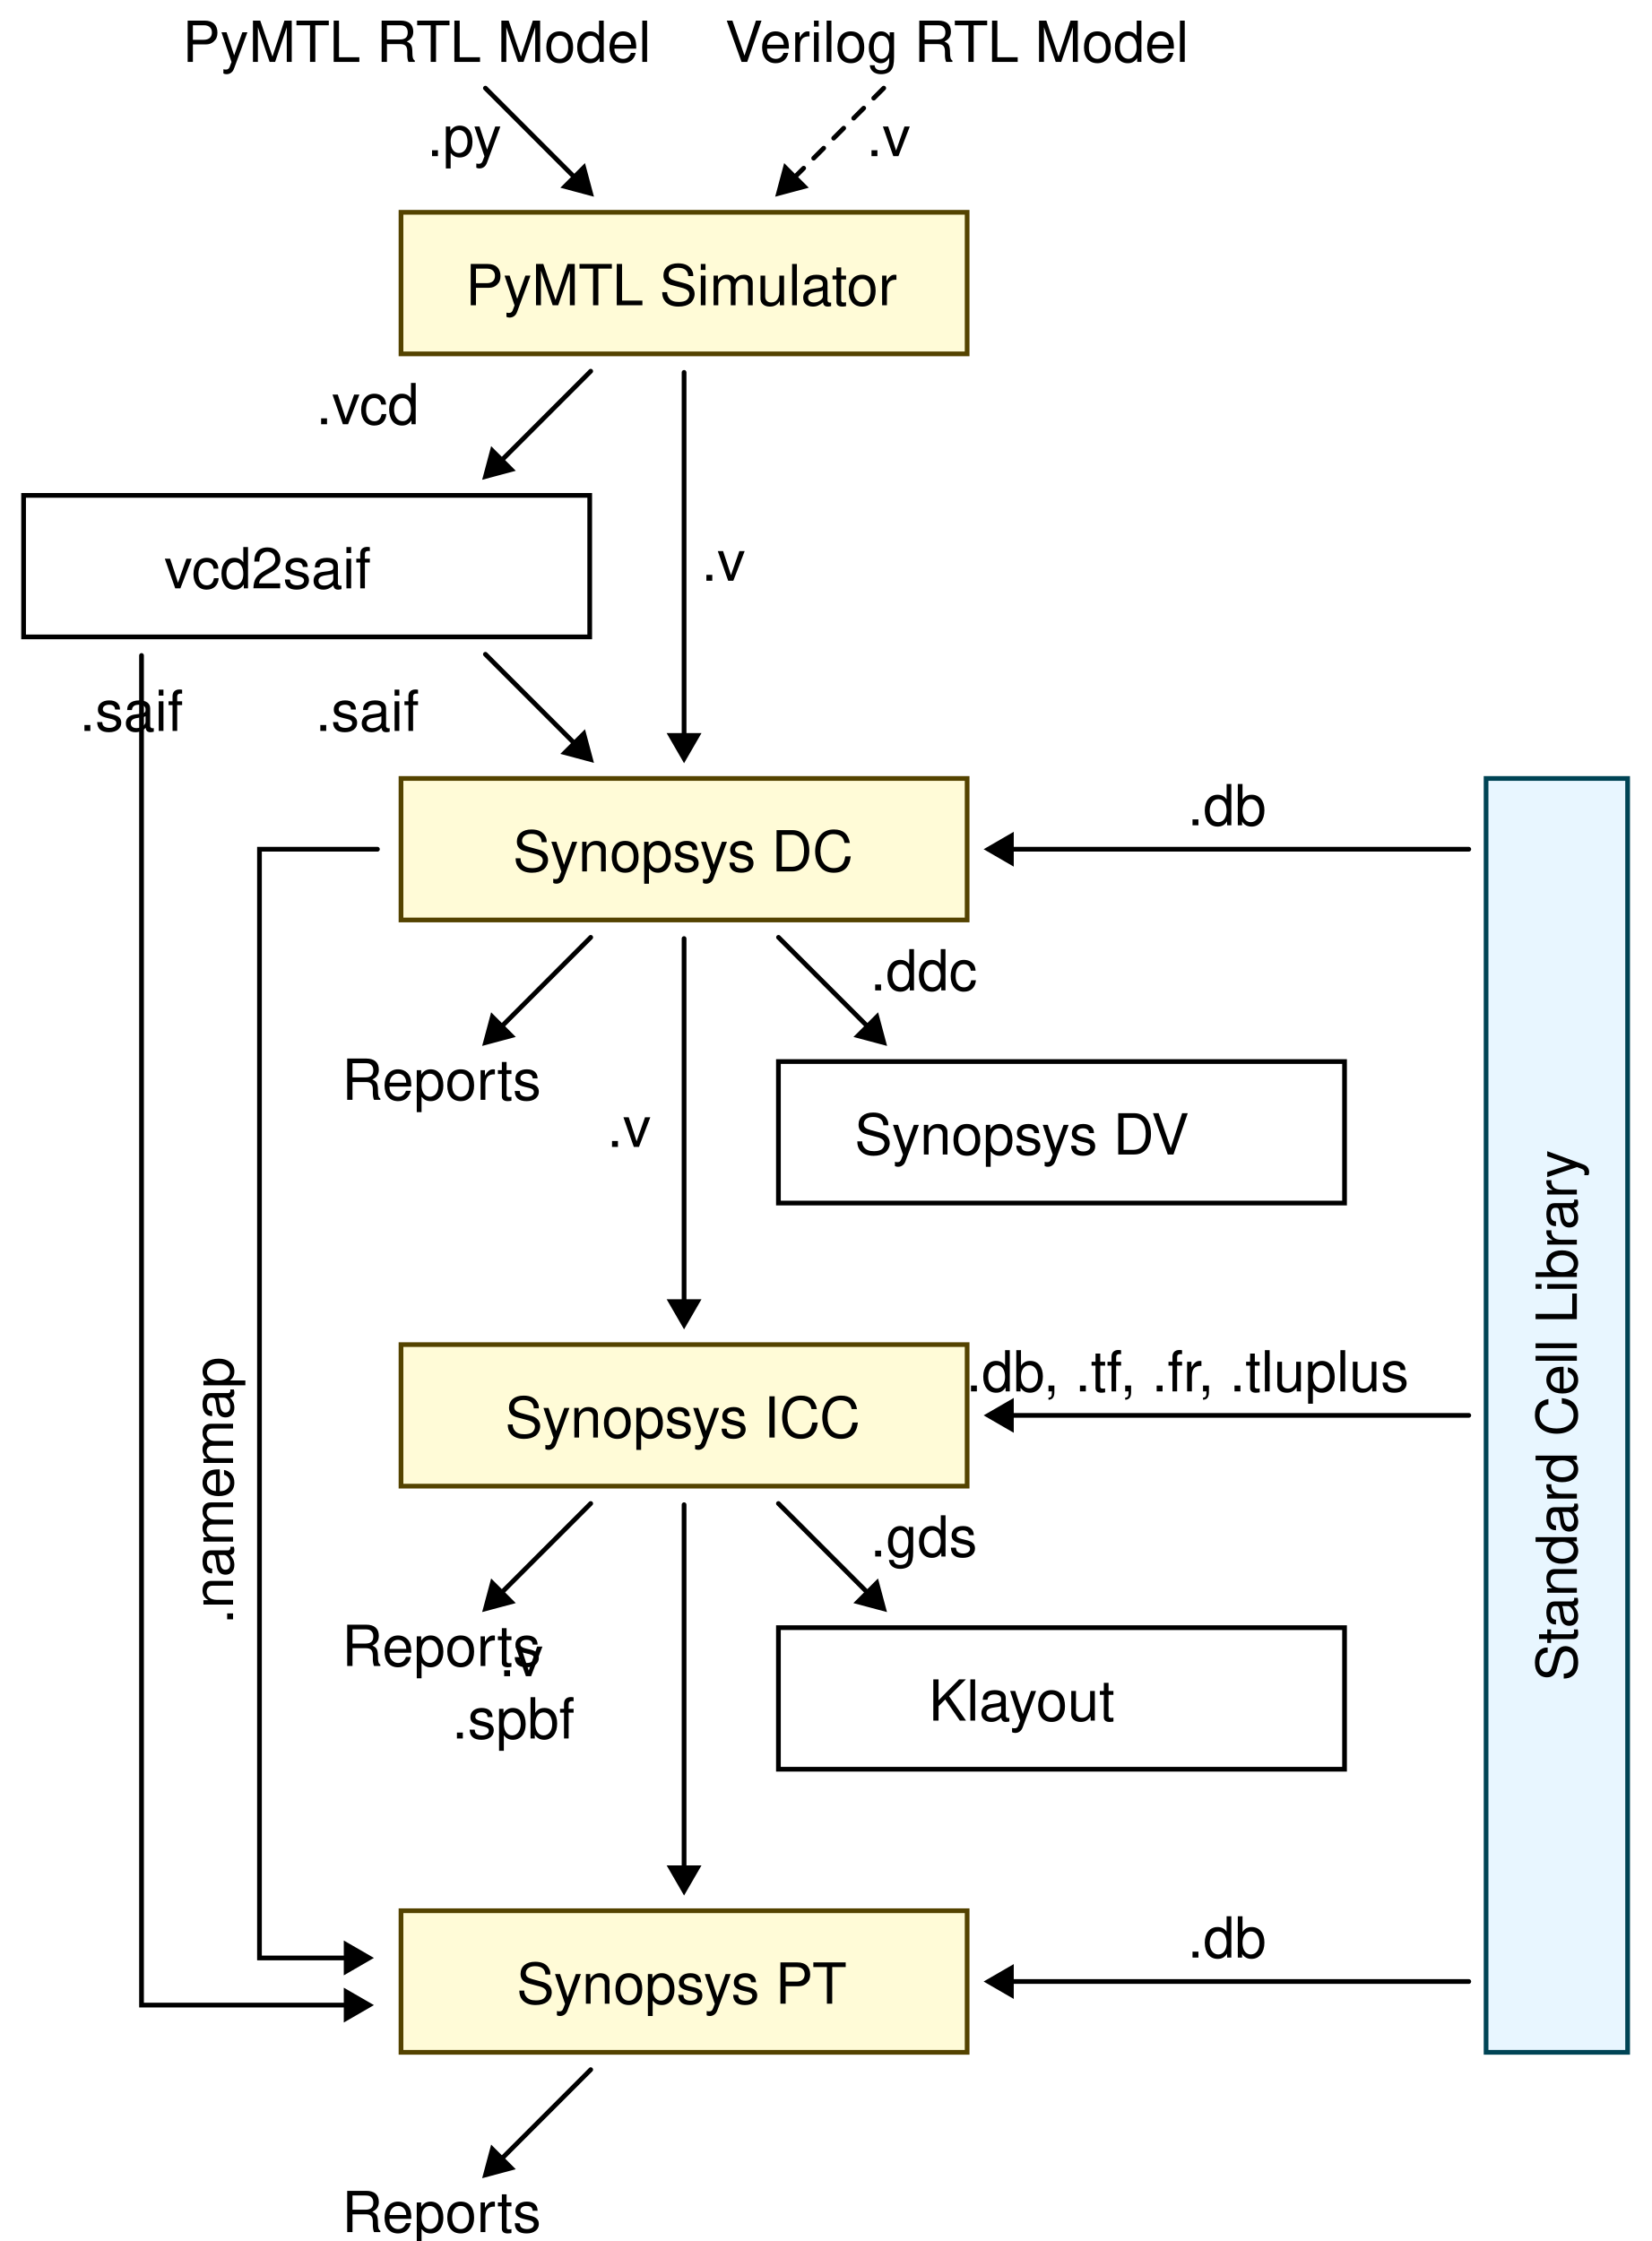
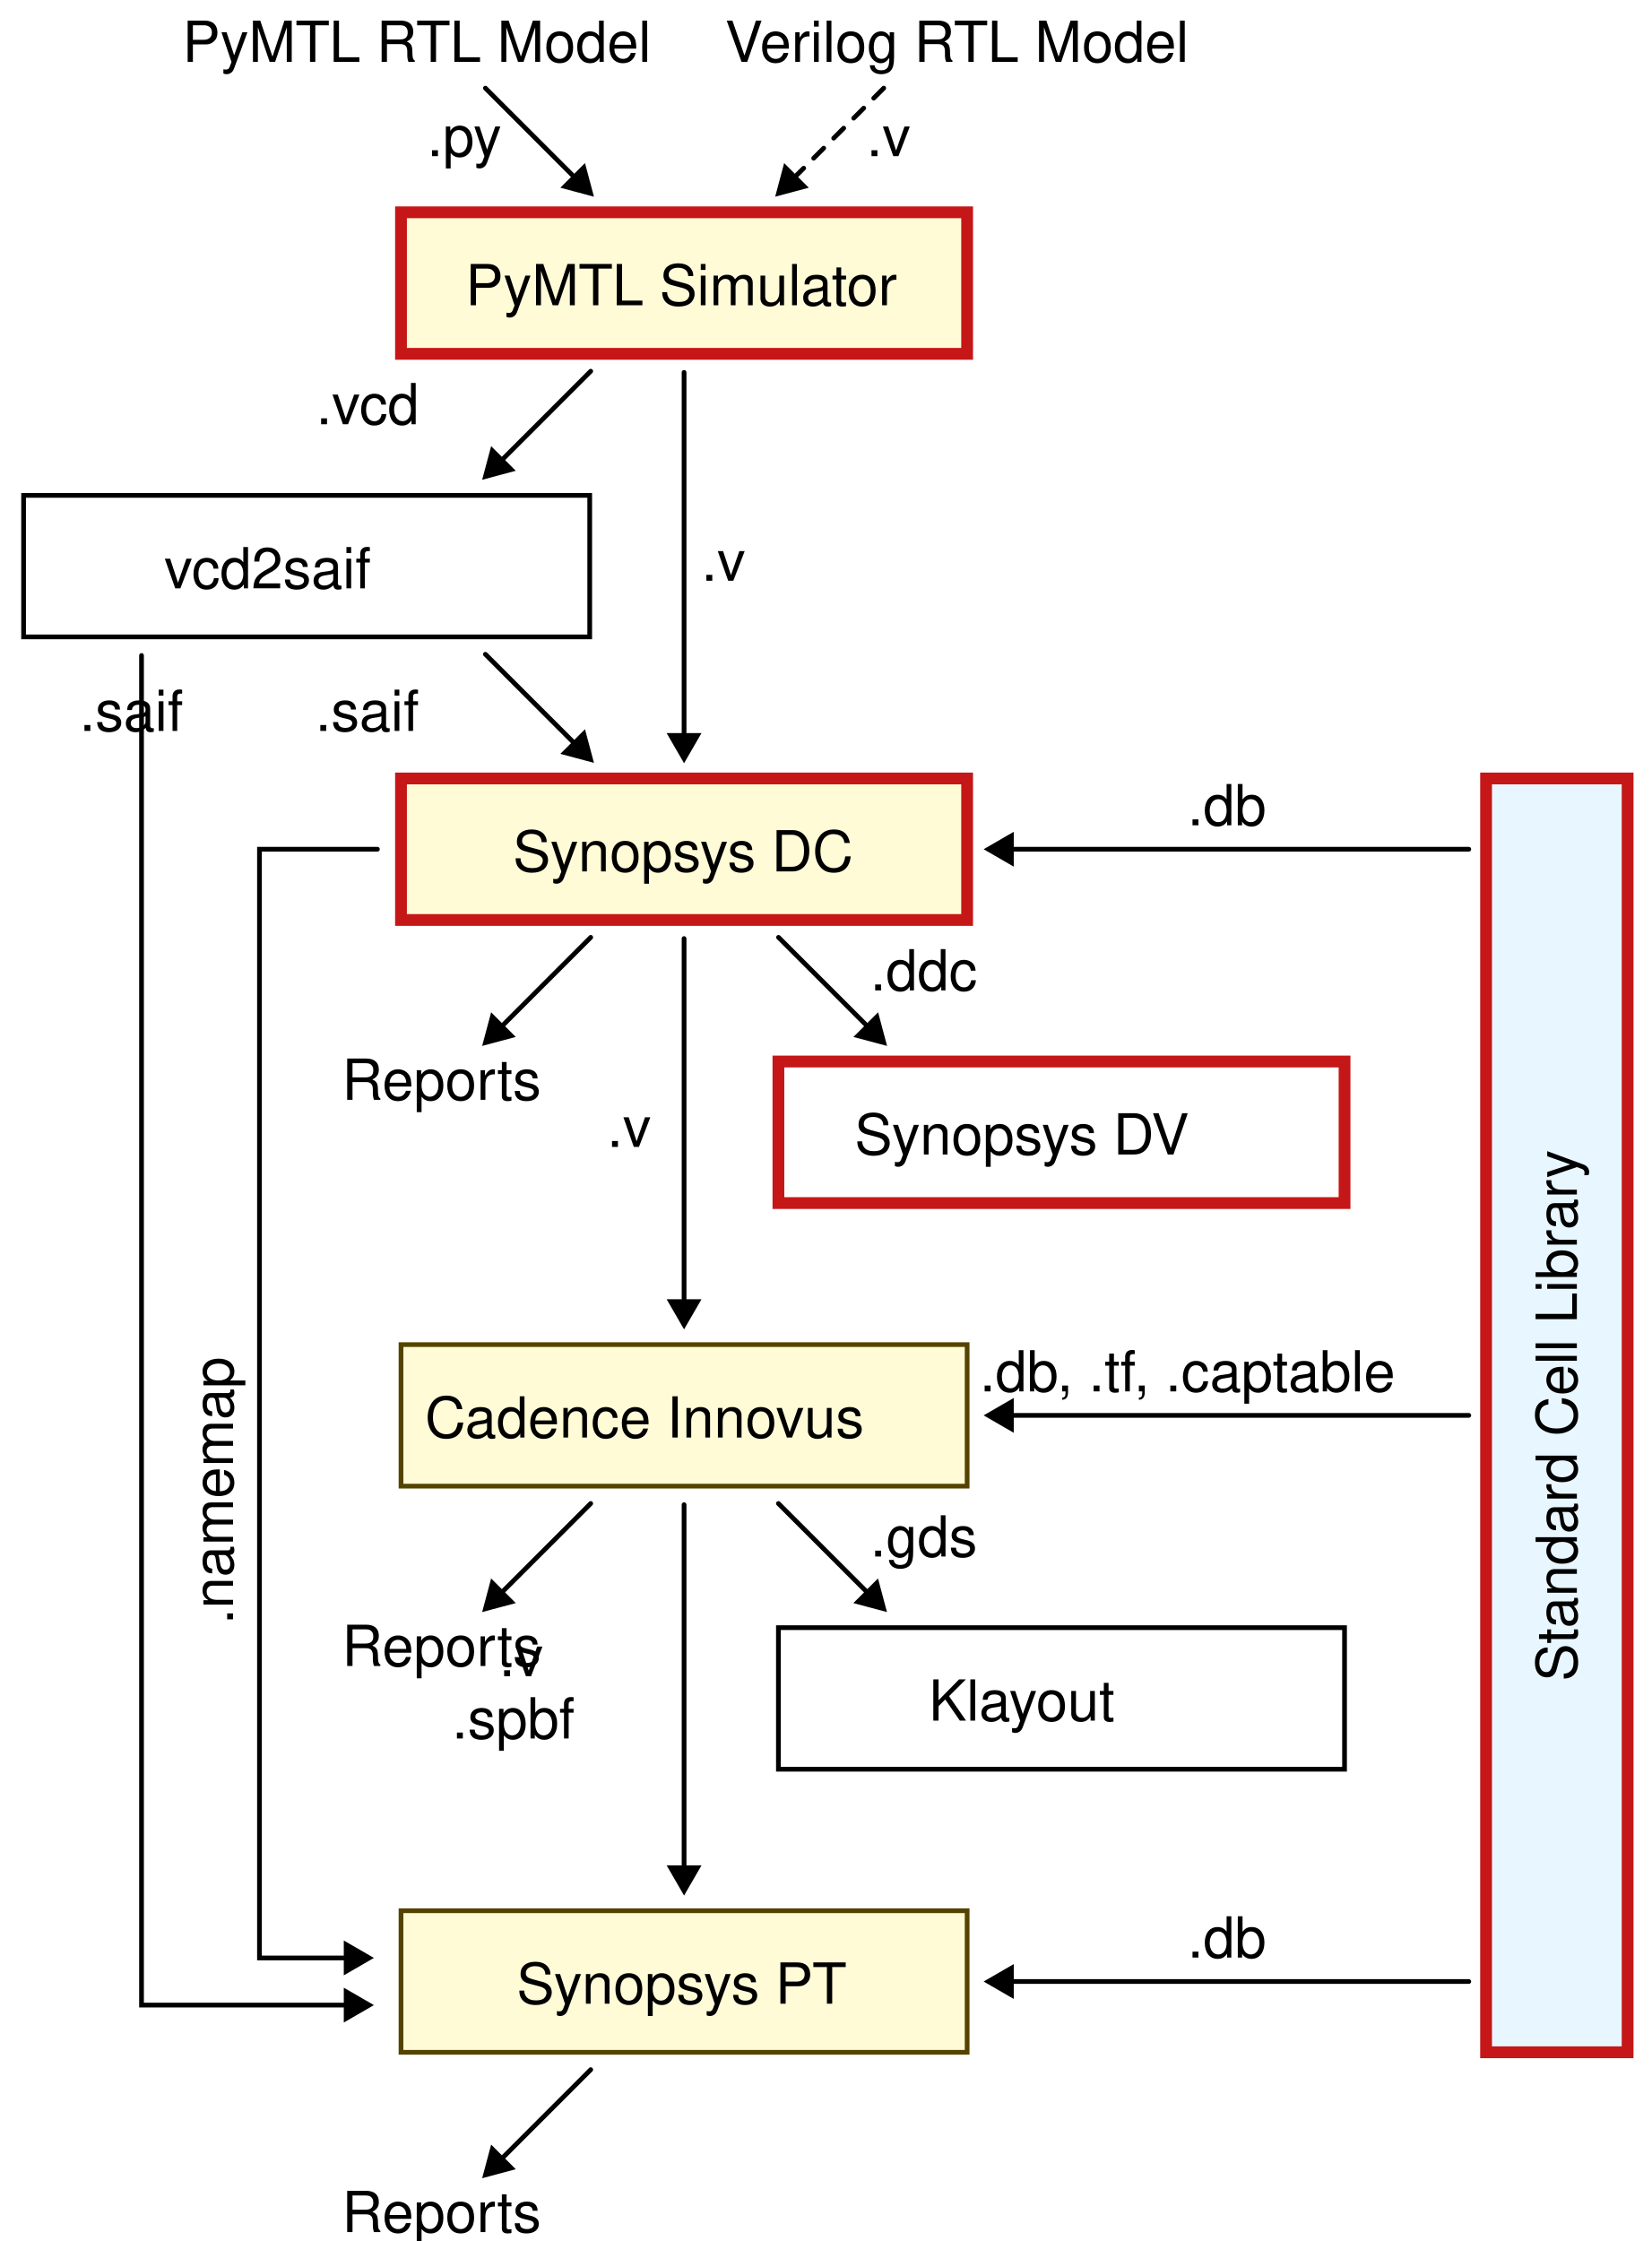
<svg xmlns="http://www.w3.org/2000/svg" width="350" height="475" id="svg2" version="1.0">
  <defs id="defs4">
    <marker orient="auto" refY="0" refX="0" id="TriangleOutM" style="overflow:visible">
      <path id="path8724" d="m 5.77,0 -8.65,5 0,-10 8.65,5 z" style="fill-rule:evenodd;stroke:#000000;stroke-width:1pt;marker-start:none" transform="scale(0.4,0.4)" />
    </marker>
    <marker style="overflow:visible" id="TriangleOutL" refX="0" refY="0" orient="auto">
      <path transform="scale(0.8,0.8)" style="fill-rule:evenodd;stroke:#000000;stroke-width:1pt;marker-start:none" d="m 5.77,0 -8.65,5 0,-10 8.65,5 z" id="path3657" />
    </marker>
    <marker style="overflow:visible" id="TriangleOutLw" refX="0" refY="0" orient="auto">
      <path transform="scale(0.8,0.8)" style="fill:#ff0000;fill-rule:evenodd;stroke:#ff0000;stroke-width:1pt;marker-start:none" d="m 5.77,0 -8.65,5 0,-10 8.65,5 z" id="path4295" />
    </marker>
  </defs>
  <g transform="translate(-49,-324)" id="layer1">
-     <text id="text3852" y="337.119" x="87.685" style="font-size:12px;font-style:normal;font-variant:normal;font-weight:normal;font-stretch:normal;text-align:start;line-height:110%;writing-mode:lr-tb;text-anchor:start;color:#000000;fill:#000000;fill-opacity:1;stroke:none;stroke-width:1.5;marker:none;visibility:visible;display:inline;overflow:visible;enable-background:accumulate;font-family:Helvetica;-inkscape-font-specification:Helvetica" xml:space="preserve">
-       <tspan y="337.119" x="87.685" id="tspan3854">PyMTL RTL Model</tspan>
+     <text id="text3852" y="337.119" x="87.685" style="color:#000000;font-style:normal;font-variant:normal;font-weight:normal;font-stretch:normal;line-height:0%;font-family:Helvetica;-inkscape-font-specification:Helvetica;text-align:start;writing-mode:lr-tb;text-anchor:start;display:inline;overflow:visible;visibility:visible;fill:#000000;fill-opacity:1;stroke:none;stroke-width:1.5;marker:none;enable-background:accumulate" xml:space="preserve">
+       <tspan y="337.119" x="87.685" id="tspan3854" style="font-size:12px;line-height:1.1">PyMTL RTL Model</tspan>
    </text>
-     <text xml:space="preserve" style="font-size:12px;font-style:normal;font-variant:normal;font-weight:normal;font-stretch:normal;text-align:start;line-height:110%;writing-mode:lr-tb;text-anchor:start;color:#000000;fill:#000000;fill-opacity:1;stroke:none;stroke-width:1.5;marker:none;visibility:visible;display:inline;overflow:visible;enable-background:accumulate;font-family:Helvetica;-inkscape-font-specification:Helvetica" x="202.685" y="337.119" id="text3856">
-       <tspan id="tspan3858" x="202.685" y="337.119">Verilog RTL Model</tspan>
+     <text xml:space="preserve" style="color:#000000;font-style:normal;font-variant:normal;font-weight:normal;font-stretch:normal;line-height:0%;font-family:Helvetica;-inkscape-font-specification:Helvetica;text-align:start;writing-mode:lr-tb;text-anchor:start;display:inline;overflow:visible;visibility:visible;fill:#000000;fill-opacity:1;stroke:none;stroke-width:1.5;marker:none;enable-background:accumulate" x="202.685" y="337.119" id="text3856">
+       <tspan id="tspan3858" x="202.685" y="337.119" style="font-size:12px;line-height:1.1">Verilog RTL Model</tspan>
    </text>
    <g id="g4816" transform="translate(-157.1102,173.6811)">
-       <path id="path3860" d="m 309,169 20,20" style="color:#000000;fill:none;stroke:#000000;stroke-width:1;stroke-linecap:round;stroke-linejoin:miter;stroke-miterlimit:4;stroke-opacity:1;stroke-dasharray:none;stroke-dashoffset:0;marker:none;marker-end:url(#TriangleOutM);visibility:visible;display:inline;overflow:visible;enable-background:accumulate" />
-       <path style="color:#000000;fill:none;stroke:#000000;stroke-width:0.75;stroke-linecap:round;stroke-linejoin:miter;stroke-miterlimit:4;stroke-opacity:1;stroke-dasharray:none;stroke-dashoffset:0;marker:none;marker-end:url(#TriangleOutL);visibility:visible;display:inline;overflow:visible;enable-background:accumulate" d="m 309,169 20,20" id="path4420" />
+       <path id="path3860" d="m 309,169 20,20" style="color:#000000;display:inline;overflow:visible;visibility:visible;fill:none;stroke:#000000;stroke-width:1;stroke-linecap:round;stroke-linejoin:miter;stroke-miterlimit:4;stroke-dasharray:none;stroke-dashoffset:0;stroke-opacity:1;marker:none;marker-end:url(#TriangleOutM);enable-background:accumulate" />
+       <path style="color:#000000;display:inline;overflow:visible;visibility:visible;fill:none;stroke:#000000;stroke-width:0.75;stroke-linecap:round;stroke-linejoin:miter;stroke-miterlimit:4;stroke-dasharray:none;stroke-dashoffset:0;stroke-opacity:1;marker:none;marker-end:url(#TriangleOutL);enable-background:accumulate" d="m 309,169 20,20" id="path4420" />
    </g>
    <g id="g4852" transform="translate(-172.626,175)">
      <path style="color:#000000;fill:none;stroke:#000000;stroke-width:1;stroke-linecap:round;stroke-linejoin:miter;stroke-miterlimit:4;stroke-opacity:1;stroke-dasharray:3, 3;stroke-dashoffset:0;marker:none;marker-end:url(#TriangleOutM);visibility:visible;display:inline;overflow:visible;enable-background:accumulate" d="m 408.949,167.681 -20,20" id="path4822" />
      <path id="path4824" d="m 391.594,185.036 -2.645,2.645" style="color:#000000;fill:none;stroke:#000000;stroke-width:0.75;stroke-linecap:round;stroke-linejoin:miter;stroke-miterlimit:4;stroke-opacity:1;stroke-dasharray:none;stroke-dashoffset:0;marker:none;marker-end:url(#TriangleOutL);visibility:visible;display:inline;overflow:visible;enable-background:accumulate" />
    </g>
    <g transform="matrix(-1,0,0,1,640.323,5)" id="g4804" />
-     <rect style="color:#000000;fill:#fffbd7;stroke:#544300;stroke-width:1;stroke-linecap:round;stroke-linejoin:miter;stroke-miterlimit:4;stroke-opacity:1;stroke-dasharray:none;stroke-dashoffset:0;marker:none;visibility:visible;display:inline;overflow:visible;enable-background:accumulate" id="rect2990" width="120" height="30" x="134" y="369" />
-     <text xml:space="preserve" style="font-size:12px;font-style:normal;font-variant:normal;font-weight:normal;font-stretch:normal;text-align:start;line-height:110%;writing-mode:lr-tb;text-anchor:start;color:#000000;fill:#000000;fill-opacity:1;stroke:none;stroke-width:1.5;marker:none;visibility:visible;display:inline;overflow:visible;enable-background:accumulate;font-family:Helvetica;-inkscape-font-specification:Helvetica" x="147.685" y="388.702" id="text2992">
-       <tspan id="tspan2994" x="147.685" y="388.702">PyMTL Simulator</tspan>
+     <rect style="color:#000000;fill:#fffbd7;stroke:#c51717;stroke-width:2.5;stroke-linecap:round;stroke-linejoin:miter;stroke-miterlimit:4;stroke-opacity:1;stroke-dasharray:none;stroke-dashoffset:0;marker:none;visibility:visible;display:inline;overflow:visible;enable-background:accumulate" id="rect2990" width="120" height="30" x="134" y="369" />
+     <text xml:space="preserve" style="color:#000000;font-style:normal;font-variant:normal;font-weight:normal;font-stretch:normal;line-height:0%;font-family:Helvetica;-inkscape-font-specification:Helvetica;text-align:start;writing-mode:lr-tb;text-anchor:start;display:inline;overflow:visible;visibility:visible;fill:#000000;fill-opacity:1;stroke:none;stroke-width:1.5;marker:none;enable-background:accumulate" x="147.685" y="388.702" id="text2992">
+       <tspan id="tspan2994" x="147.685" y="388.702" style="font-size:12px;line-height:1.1">PyMTL Simulator</tspan>
    </text>
    <g id="g4846" transform="matrix(-1,0,0,1,483.2128,233.6811)">
      <path id="path4848" d="m 309,169 20,20" style="color:#000000;fill:none;stroke:#000000;stroke-width:1;stroke-linecap:round;stroke-linejoin:miter;stroke-miterlimit:4;stroke-opacity:1;stroke-dasharray:none;stroke-dashoffset:0;marker:none;marker-end:url(#TriangleOutM);visibility:visible;display:inline;overflow:visible;enable-background:accumulate" />
      <path style="color:#000000;fill:none;stroke:#000000;stroke-width:0.75;stroke-linecap:round;stroke-linejoin:miter;stroke-miterlimit:4;stroke-opacity:1;stroke-dasharray:none;stroke-dashoffset:0;marker:none;marker-end:url(#TriangleOutL);visibility:visible;display:inline;overflow:visible;enable-background:accumulate" d="m 309,169 20,20" id="path4850" />
    </g>
-     <text id="text4856" y="447.094" x="197.685" style="font-size:12px;font-style:normal;font-variant:normal;font-weight:normal;font-stretch:normal;text-align:start;line-height:110%;writing-mode:lr-tb;text-anchor:start;color:#000000;fill:#000000;fill-opacity:1;stroke:none;stroke-width:1.5;marker:none;visibility:visible;display:inline;overflow:visible;enable-background:accumulate;font-family:Helvetica;-inkscape-font-specification:Helvetica" xml:space="preserve">
-       <tspan y="447.094" x="197.685" id="tspan4858">.v</tspan>
+     <text id="text4856" y="447.094" x="197.685" style="color:#000000;font-style:normal;font-variant:normal;font-weight:normal;font-stretch:normal;line-height:0%;font-family:Helvetica;-inkscape-font-specification:Helvetica;text-align:start;writing-mode:lr-tb;text-anchor:start;display:inline;overflow:visible;visibility:visible;fill:#000000;fill-opacity:1;stroke:none;stroke-width:1.5;marker:none;enable-background:accumulate" xml:space="preserve">
+       <tspan y="447.094" x="197.685" id="tspan4858" style="font-size:12px;line-height:1.1">.v</tspan>
    </text>
-     <text xml:space="preserve" style="font-size:12px;font-style:normal;font-variant:normal;font-weight:normal;font-stretch:normal;text-align:end;line-height:110%;writing-mode:lr-tb;text-anchor:end;color:#000000;fill:#000000;fill-opacity:1;stroke:none;stroke-width:1.5;marker:none;visibility:visible;display:inline;overflow:visible;enable-background:accumulate;font-family:Helvetica;-inkscape-font-specification:Helvetica" x="154.527" y="413.924" id="text4864">
-       <tspan id="tspan4866" x="154.527" y="413.924">.vcd</tspan>
+     <text xml:space="preserve" style="color:#000000;font-style:normal;font-variant:normal;font-weight:normal;font-stretch:normal;line-height:0%;font-family:Helvetica;-inkscape-font-specification:Helvetica;text-align:end;writing-mode:lr-tb;text-anchor:end;display:inline;overflow:visible;visibility:visible;fill:#000000;fill-opacity:1;stroke:none;stroke-width:1.5;marker:none;enable-background:accumulate" x="154.527" y="413.924" id="text4864">
+       <tspan id="tspan4866" x="154.527" y="413.924" style="font-size:12px;line-height:1.1">.vcd</tspan>
    </text>
    <rect y="609" x="134" height="30" width="120" id="rect3846" style="color:#000000;fill:#fffbd7;stroke:#544300;stroke-width:1;stroke-linecap:round;stroke-linejoin:miter;stroke-miterlimit:4;stroke-opacity:1;stroke-dasharray:none;stroke-dashoffset:0;marker:none;visibility:visible;display:inline;overflow:visible;enable-background:accumulate" />
-     <text id="text3848" y="628.702" x="156.052" style="font-size:12px;font-style:normal;font-variant:normal;font-weight:normal;font-stretch:normal;text-align:start;line-height:110%;writing-mode:lr-tb;text-anchor:start;color:#000000;fill:#000000;fill-opacity:1;stroke:none;stroke-width:1.5;marker:none;visibility:visible;display:inline;overflow:visible;enable-background:accumulate;font-family:Helvetica;-inkscape-font-specification:Helvetica" xml:space="preserve">
-       <tspan y="628.702" x="156.052" id="tspan3850">Synopsys ICC</tspan>
+     <text id="text3848" y="628.702" x="193.953" style="color:#000000;font-style:normal;font-variant:normal;font-weight:normal;font-stretch:normal;line-height:0%;font-family:Helvetica;-inkscape-font-specification:Helvetica;text-align:center;writing-mode:lr-tb;text-anchor:middle;display:inline;overflow:visible;visibility:visible;fill:#000000;fill-opacity:1;stroke:none;stroke-width:1.5;marker:none;enable-background:accumulate" xml:space="preserve">
+       <tspan y="628.702" x="193.953" id="tspan3850" style="font-size:12px;line-height:1.1;text-align:center;text-anchor:middle">Cadence Innovus</tspan>
    </text>
    <g id="g4940" transform="translate(-95,473.6811)">
      <path id="path4942" d="m 309,169 20,20" style="color:#000000;fill:none;stroke:#000000;stroke-width:1;stroke-linecap:round;stroke-linejoin:miter;stroke-miterlimit:4;stroke-opacity:1;stroke-dasharray:none;stroke-dashoffset:0;marker:none;marker-end:url(#TriangleOutM);visibility:visible;display:inline;overflow:visible;enable-background:accumulate" />
      <path style="color:#000000;fill:none;stroke:#000000;stroke-width:0.75;stroke-linecap:round;stroke-linejoin:miter;stroke-miterlimit:4;stroke-opacity:1;stroke-dasharray:none;stroke-dashoffset:0;marker:none;marker-end:url(#TriangleOutL);visibility:visible;display:inline;overflow:visible;enable-background:accumulate" d="m 309,169 20,20" id="path4944" />
    </g>
    <g transform="matrix(-1,0,0,1,483.2128,353.6811)" id="g4946">
      <path style="color:#000000;fill:none;stroke:#000000;stroke-width:1;stroke-linecap:round;stroke-linejoin:miter;stroke-miterlimit:4;stroke-opacity:1;stroke-dasharray:none;stroke-dashoffset:0;marker:none;marker-end:url(#TriangleOutM);visibility:visible;display:inline;overflow:visible;enable-background:accumulate" d="m 309,169 20,20" id="path4948" />
      <path id="path4950" d="m 309,169 20,20" style="color:#000000;fill:none;stroke:#000000;stroke-width:0.75;stroke-linecap:round;stroke-linejoin:miter;stroke-miterlimit:4;stroke-opacity:1;stroke-dasharray:none;stroke-dashoffset:0;marker:none;marker-end:url(#TriangleOutL);visibility:visible;display:inline;overflow:visible;enable-background:accumulate" />
    </g>
-     <text id="text4956" y="557.12" x="121.483" style="font-size:12px;font-style:normal;font-variant:normal;font-weight:normal;font-stretch:normal;text-align:start;line-height:110%;writing-mode:lr-tb;text-anchor:start;color:#000000;fill:#000000;fill-opacity:1;stroke:none;stroke-width:1.5;marker:none;visibility:visible;display:inline;overflow:visible;enable-background:accumulate;font-family:Helvetica;-inkscape-font-specification:Helvetica" xml:space="preserve">
-       <tspan y="557.12" x="121.483" id="tspan4958">Reports</tspan>
+     <text id="text4956" y="557.12" x="121.483" style="color:#000000;font-style:normal;font-variant:normal;font-weight:normal;font-stretch:normal;line-height:0%;font-family:Helvetica;-inkscape-font-specification:Helvetica;text-align:start;writing-mode:lr-tb;text-anchor:start;display:inline;overflow:visible;visibility:visible;fill:#000000;fill-opacity:1;stroke:none;stroke-width:1.5;marker:none;enable-background:accumulate" xml:space="preserve">
+       <tspan y="557.12" x="121.483" id="tspan4958" style="font-size:12px;line-height:1.1">Reports</tspan>
    </text>
    <rect style="color:#000000;fill:none;stroke:#000000;stroke-width:1;stroke-linecap:round;stroke-linejoin:miter;stroke-miterlimit:4;stroke-opacity:1;stroke-dasharray:none;stroke-dashoffset:0;marker:none;visibility:visible;display:inline;overflow:visible;enable-background:accumulate" id="rect3246" width="120" height="30" x="54" y="429" />
-     <text xml:space="preserve" style="font-size:12px;font-style:normal;font-variant:normal;font-weight:normal;font-stretch:normal;text-align:center;line-height:110%;writing-mode:lr-tb;text-anchor:middle;color:#000000;fill:#000000;fill-opacity:1;stroke:none;stroke-width:1.5;marker:none;visibility:visible;display:inline;overflow:visible;enable-background:accumulate;font-family:Helvetica;-inkscape-font-specification:Helvetica" x="114.064" y="448.702" id="text3248">
-       <tspan id="tspan3250" x="114.064" y="448.702">vcd2saif</tspan>
+     <text xml:space="preserve" style="color:#000000;font-style:normal;font-variant:normal;font-weight:normal;font-stretch:normal;line-height:0%;font-family:Helvetica;-inkscape-font-specification:Helvetica;text-align:center;writing-mode:lr-tb;text-anchor:middle;display:inline;overflow:visible;visibility:visible;fill:#000000;fill-opacity:1;stroke:none;stroke-width:1.5;marker:none;enable-background:accumulate" x="114.064" y="448.702" id="text3248">
+       <tspan id="tspan3250" x="114.064" y="448.702" style="font-size:12px;line-height:1.1">vcd2saif</tspan>
    </text>
    <g transform="matrix(-1,0,0,1,520.323,293.6811)" id="g3272">
      <path id="path3276" d="m 326.323,109.254 0,78.58" style="color:#000000;fill:none;stroke:#000000;stroke-width:0.75;stroke-linecap:round;stroke-linejoin:miter;stroke-miterlimit:4;stroke-opacity:1;stroke-dasharray:none;stroke-dashoffset:0;marker:none;marker-end:url(#TriangleOutL);visibility:visible;display:inline;overflow:visible;enable-background:accumulate" />
    </g>
-     <rect style="color:#000000;fill:#fffbd7;stroke:#544300;stroke-width:1;stroke-linecap:round;stroke-linejoin:miter;stroke-miterlimit:4;stroke-opacity:1;stroke-dasharray:none;stroke-dashoffset:0;marker:none;visibility:visible;display:inline;overflow:visible;enable-background:accumulate" id="rect3278" width="120" height="30" x="134" y="489" />
-     <text xml:space="preserve" style="font-size:12px;font-style:normal;font-variant:normal;font-weight:normal;font-stretch:normal;text-align:start;line-height:110%;writing-mode:lr-tb;text-anchor:start;color:#000000;fill:#000000;fill-opacity:1;stroke:none;stroke-width:1.5;marker:none;visibility:visible;display:inline;overflow:visible;enable-background:accumulate;font-family:Helvetica;-inkscape-font-specification:Helvetica" x="157.716" y="508.702" id="text3280">
-       <tspan id="tspan3282" x="157.716" y="508.702">Synopsys DC</tspan>
+     <rect style="color:#000000;fill:#fffbd7;stroke:#c51717;stroke-width:2.5;stroke-linecap:round;stroke-linejoin:miter;stroke-miterlimit:4;stroke-opacity:1;stroke-dasharray:none;stroke-dashoffset:0;marker:none;visibility:visible;display:inline;overflow:visible;enable-background:accumulate" id="rect3278" width="120" height="30" x="134" y="489" />
+     <text xml:space="preserve" style="color:#000000;font-style:normal;font-variant:normal;font-weight:normal;font-stretch:normal;line-height:0%;font-family:Helvetica;-inkscape-font-specification:Helvetica;text-align:start;writing-mode:lr-tb;text-anchor:start;display:inline;overflow:visible;visibility:visible;fill:#000000;fill-opacity:1;stroke:none;stroke-width:1.5;marker:none;enable-background:accumulate" x="157.716" y="508.702" id="text3280">
+       <tspan id="tspan3282" x="157.716" y="508.702" style="font-size:12px;line-height:1.1">Synopsys DC</tspan>
    </text>
    <g transform="translate(-157.1102,293.6811)" id="g3286">
      <path style="color:#000000;fill:none;stroke:#000000;stroke-width:1;stroke-linecap:round;stroke-linejoin:miter;stroke-miterlimit:4;stroke-opacity:1;stroke-dasharray:none;stroke-dashoffset:0;marker:none;marker-end:url(#TriangleOutM);visibility:visible;display:inline;overflow:visible;enable-background:accumulate" d="m 309,169 20,20" id="path3288" />
      <path id="path3290" d="m 309,169 20,20" style="color:#000000;fill:none;stroke:#000000;stroke-width:0.75;stroke-linecap:round;stroke-linejoin:miter;stroke-miterlimit:4;stroke-opacity:1;stroke-dasharray:none;stroke-dashoffset:0;marker:none;marker-end:url(#TriangleOutL);visibility:visible;display:inline;overflow:visible;enable-background:accumulate" />
    </g>
-     <text id="text3292" y="478.925" x="154.527" style="font-size:12px;font-style:normal;font-variant:normal;font-weight:normal;font-stretch:normal;text-align:end;line-height:110%;writing-mode:lr-tb;text-anchor:end;color:#000000;fill:#000000;fill-opacity:1;stroke:none;stroke-width:1.5;marker:none;visibility:visible;display:inline;overflow:visible;enable-background:accumulate;font-family:Helvetica;-inkscape-font-specification:Helvetica" xml:space="preserve">
-       <tspan y="478.925" x="154.527" id="tspan3294">.saif</tspan>
+     <text id="text3292" y="478.925" x="154.527" style="color:#000000;font-style:normal;font-variant:normal;font-weight:normal;font-stretch:normal;line-height:0%;font-family:Helvetica;-inkscape-font-specification:Helvetica;text-align:end;writing-mode:lr-tb;text-anchor:end;display:inline;overflow:visible;visibility:visible;fill:#000000;fill-opacity:1;stroke:none;stroke-width:1.5;marker:none;enable-background:accumulate" xml:space="preserve">
+       <tspan y="478.925" x="154.527" id="tspan3294" style="font-size:12px;line-height:1.1">.saif</tspan>
    </text>
-     <rect y="549" x="214" height="30" width="120" id="rect3296" style="color:#000000;fill:none;stroke:#000000;stroke-width:1;stroke-linecap:round;stroke-linejoin:miter;stroke-miterlimit:4;stroke-opacity:1;stroke-dasharray:none;stroke-dashoffset:0;marker:none;visibility:visible;display:inline;overflow:visible;enable-background:accumulate" />
-     <text id="text3298" y="568.702" x="273.927" style="font-size:12px;font-style:normal;font-variant:normal;font-weight:normal;font-stretch:normal;text-align:center;line-height:110%;writing-mode:lr-tb;text-anchor:middle;color:#000000;fill:#000000;fill-opacity:1;stroke:none;stroke-width:1.5;marker:none;visibility:visible;display:inline;overflow:visible;enable-background:accumulate;font-family:Helvetica;-inkscape-font-specification:Helvetica" xml:space="preserve">
-       <tspan y="568.702" x="273.927" id="tspan3300">Synopsys DV</tspan>
+     <rect y="549" x="214" height="30" width="120" id="rect3296" style="color:#000000;fill:none;stroke:#c51717;stroke-width:2.5;stroke-linecap:round;stroke-linejoin:miter;stroke-miterlimit:4;stroke-opacity:1;stroke-dasharray:none;stroke-dashoffset:0;marker:none;visibility:visible;display:inline;overflow:visible;enable-background:accumulate" />
+     <text id="text3298" y="568.702" x="273.927" style="color:#000000;font-style:normal;font-variant:normal;font-weight:normal;font-stretch:normal;line-height:0%;font-family:Helvetica;-inkscape-font-specification:Helvetica;text-align:center;writing-mode:lr-tb;text-anchor:middle;display:inline;overflow:visible;visibility:visible;fill:#000000;fill-opacity:1;stroke:none;stroke-width:1.5;marker:none;enable-background:accumulate" xml:space="preserve">
+       <tspan y="568.702" x="273.927" id="tspan3300" style="font-size:12px;line-height:1.1">Synopsys DV</tspan>
    </text>
    <g id="g3302" transform="translate(-94.98024,353.6811)">
      <path id="path3304" d="m 309,169 20,20" style="color:#000000;fill:none;stroke:#000000;stroke-width:1;stroke-linecap:round;stroke-linejoin:miter;stroke-miterlimit:4;stroke-opacity:1;stroke-dasharray:none;stroke-dashoffset:0;marker:none;marker-end:url(#TriangleOutM);visibility:visible;display:inline;overflow:visible;enable-background:accumulate" />
      <path style="color:#000000;fill:none;stroke:#000000;stroke-width:0.75;stroke-linecap:round;stroke-linejoin:miter;stroke-miterlimit:4;stroke-opacity:1;stroke-dasharray:none;stroke-dashoffset:0;marker:none;marker-end:url(#TriangleOutL);visibility:visible;display:inline;overflow:visible;enable-background:accumulate" d="m 309,169 20,20" id="path3306" />
    </g>
-     <text xml:space="preserve" style="font-size:12px;font-style:normal;font-variant:normal;font-weight:normal;font-stretch:normal;text-align:start;line-height:110%;writing-mode:lr-tb;text-anchor:start;color:#000000;fill:#000000;fill-opacity:1;stroke:none;stroke-width:1.5;marker:none;visibility:visible;display:inline;overflow:visible;enable-background:accumulate;font-family:Helvetica;-inkscape-font-specification:Helvetica" x="177.685" y="567.094" id="text3308">
-       <tspan id="tspan3310" x="177.685" y="567.094">.v</tspan>
+     <text xml:space="preserve" style="color:#000000;font-style:normal;font-variant:normal;font-weight:normal;font-stretch:normal;line-height:0%;font-family:Helvetica;-inkscape-font-specification:Helvetica;text-align:start;writing-mode:lr-tb;text-anchor:start;display:inline;overflow:visible;visibility:visible;fill:#000000;fill-opacity:1;stroke:none;stroke-width:1.5;marker:none;enable-background:accumulate" x="177.685" y="567.094" id="text3308">
+       <tspan id="tspan3310" x="177.685" y="567.094" style="font-size:12px;line-height:1.1">.v</tspan>
    </text>
    <path id="path3314" d="m 194,522.935 0,78.58" style="color:#000000;fill:none;stroke:#000000;stroke-width:0.75;stroke-linecap:round;stroke-linejoin:miter;stroke-miterlimit:4;stroke-opacity:1;stroke-dasharray:none;stroke-dashoffset:0;marker:none;marker-end:url(#TriangleOutL);visibility:visible;display:inline;overflow:visible;enable-background:accumulate" />
    <rect style="color:#000000;fill:none;stroke:#000000;stroke-width:1;stroke-linecap:round;stroke-linejoin:miter;stroke-miterlimit:4;stroke-opacity:1;stroke-dasharray:none;stroke-dashoffset:0;marker:none;visibility:visible;display:inline;overflow:visible;enable-background:accumulate" id="rect3316" width="120" height="30" x="214" y="669" />
-     <text xml:space="preserve" style="font-size:12px;font-style:normal;font-variant:normal;font-weight:normal;font-stretch:normal;text-align:center;line-height:110%;writing-mode:lr-tb;text-anchor:middle;color:#000000;fill:#000000;fill-opacity:1;stroke:none;stroke-width:1.5;marker:none;visibility:visible;display:inline;overflow:visible;enable-background:accumulate;font-family:Helvetica;-inkscape-font-specification:Helvetica" x="273.927" y="688.702" id="text3318">
-       <tspan id="tspan3320" x="273.927" y="688.702">Klayout</tspan>
+     <text xml:space="preserve" style="color:#000000;font-style:normal;font-variant:normal;font-weight:normal;font-stretch:normal;line-height:0%;font-family:Helvetica;-inkscape-font-specification:Helvetica;text-align:center;writing-mode:lr-tb;text-anchor:middle;display:inline;overflow:visible;visibility:visible;fill:#000000;fill-opacity:1;stroke:none;stroke-width:1.5;marker:none;enable-background:accumulate" x="273.927" y="688.702" id="text3318">
+       <tspan id="tspan3320" x="273.927" y="688.702" style="font-size:12px;line-height:1.1">Klayout</tspan>
    </text>
    <rect style="color:#000000;fill:#fffbd7;stroke:#544300;stroke-width:1;stroke-linecap:round;stroke-linejoin:miter;stroke-miterlimit:4;stroke-opacity:1;stroke-dasharray:none;stroke-dashoffset:0;marker:none;visibility:visible;display:inline;overflow:visible;enable-background:accumulate" id="rect3322" width="120" height="30" x="134" y="729" />
-     <text xml:space="preserve" style="font-size:12px;font-style:normal;font-variant:normal;font-weight:normal;font-stretch:normal;text-align:start;line-height:110%;writing-mode:lr-tb;text-anchor:start;color:#000000;fill:#000000;fill-opacity:1;stroke:none;stroke-width:1.5;marker:none;visibility:visible;display:inline;overflow:visible;enable-background:accumulate;font-family:Helvetica;-inkscape-font-specification:Helvetica" x="158.501" y="748.702" id="text3324">
-       <tspan id="tspan3326" x="158.501" y="748.702">Synopsys PT</tspan>
+     <text xml:space="preserve" style="color:#000000;font-style:normal;font-variant:normal;font-weight:normal;font-stretch:normal;line-height:0%;font-family:Helvetica;-inkscape-font-specification:Helvetica;text-align:start;writing-mode:lr-tb;text-anchor:start;display:inline;overflow:visible;visibility:visible;fill:#000000;fill-opacity:1;stroke:none;stroke-width:1.5;marker:none;enable-background:accumulate" x="158.501" y="748.702" id="text3324">
+       <tspan id="tspan3326" x="158.501" y="748.702" style="font-size:12px;line-height:1.1">Synopsys PT</tspan>
    </text>
-     <text id="text3328" y="679.287" x="187.505" style="font-size:12px;font-style:normal;font-variant:normal;font-weight:normal;font-stretch:normal;text-align:end;line-height:110%;writing-mode:lr-tb;text-anchor:end;color:#000000;fill:#000000;fill-opacity:1;stroke:none;stroke-width:1.5;marker:none;visibility:visible;display:inline;overflow:visible;enable-background:accumulate;font-family:Helvetica;-inkscape-font-specification:Helvetica" xml:space="preserve">
-       <tspan y="679.287" x="187.505" id="tspan3330">.v</tspan>
-       <tspan y="692.487" x="187.505" id="tspan3344">.spbf</tspan>
+     <text id="text3328" y="679.287" x="187.505" style="color:#000000;font-style:normal;font-variant:normal;font-weight:normal;font-stretch:normal;line-height:0%;font-family:Helvetica;-inkscape-font-specification:Helvetica;text-align:end;writing-mode:lr-tb;text-anchor:end;display:inline;overflow:visible;visibility:visible;fill:#000000;fill-opacity:1;stroke:none;stroke-width:1.5;marker:none;enable-background:accumulate" xml:space="preserve">
+       <tspan y="679.287" x="187.505" id="tspan3330" style="font-size:12px;line-height:1.1">.v</tspan>
+       <tspan y="692.487" x="187.505" id="tspan3344" style="font-size:12px;line-height:1.1">.spbf</tspan>
    </text>
    <g transform="matrix(-1,0,0,1,520.323,533.6811)" id="g3332">
      <path id="path3334" d="m 326.323,109.254 0,78.58" style="color:#000000;fill:none;stroke:#000000;stroke-width:0.75;stroke-linecap:round;stroke-linejoin:miter;stroke-miterlimit:4;stroke-opacity:1;stroke-dasharray:none;stroke-dashoffset:0;marker:none;marker-end:url(#TriangleOutL);visibility:visible;display:inline;overflow:visible;enable-background:accumulate" />
    </g>
-     <text id="text3336" y="533.924" x="233.462" style="font-size:12px;font-style:normal;font-variant:normal;font-weight:normal;font-stretch:normal;text-align:start;line-height:110%;writing-mode:lr-tb;text-anchor:start;color:#000000;fill:#000000;fill-opacity:1;stroke:none;stroke-width:1.5;marker:none;visibility:visible;display:inline;overflow:visible;enable-background:accumulate;font-family:Helvetica;-inkscape-font-specification:Helvetica" xml:space="preserve">
-       <tspan y="533.924" x="233.462" id="tspan3338">.ddc</tspan>
+     <text id="text3336" y="533.924" x="233.462" style="color:#000000;font-style:normal;font-variant:normal;font-weight:normal;font-stretch:normal;line-height:0%;font-family:Helvetica;-inkscape-font-specification:Helvetica;text-align:start;writing-mode:lr-tb;text-anchor:start;display:inline;overflow:visible;visibility:visible;fill:#000000;fill-opacity:1;stroke:none;stroke-width:1.5;marker:none;enable-background:accumulate" xml:space="preserve">
+       <tspan y="533.924" x="233.462" id="tspan3338" style="font-size:12px;line-height:1.1">.ddc</tspan>
    </text>
-     <text xml:space="preserve" style="font-size:12px;font-style:normal;font-variant:normal;font-weight:normal;font-stretch:normal;text-align:start;line-height:110%;writing-mode:lr-tb;text-anchor:start;color:#000000;fill:#000000;fill-opacity:1;stroke:none;stroke-width:1.5;marker:none;visibility:visible;display:inline;overflow:visible;enable-background:accumulate;font-family:Helvetica;-inkscape-font-specification:Helvetica" x="233.462" y="653.924" id="text3340">
-       <tspan id="tspan3342" x="233.462" y="653.924">.gds</tspan>
+     <text xml:space="preserve" style="color:#000000;font-style:normal;font-variant:normal;font-weight:normal;font-stretch:normal;line-height:0%;font-family:Helvetica;-inkscape-font-specification:Helvetica;text-align:start;writing-mode:lr-tb;text-anchor:start;display:inline;overflow:visible;visibility:visible;fill:#000000;fill-opacity:1;stroke:none;stroke-width:1.5;marker:none;enable-background:accumulate" x="233.462" y="653.924" id="text3340">
+       <tspan id="tspan3342" x="233.462" y="653.924" style="font-size:12px;line-height:1.1">.gds</tspan>
    </text>
    <g id="g3346" transform="matrix(-1,0,0,1,483.2128,473.6811)">
      <path id="path3348" d="m 309,169 20,20" style="color:#000000;fill:none;stroke:#000000;stroke-width:1;stroke-linecap:round;stroke-linejoin:miter;stroke-miterlimit:4;stroke-opacity:1;stroke-dasharray:none;stroke-dashoffset:0;marker:none;marker-end:url(#TriangleOutM);visibility:visible;display:inline;overflow:visible;enable-background:accumulate" />
      <path style="color:#000000;fill:none;stroke:#000000;stroke-width:0.75;stroke-linecap:round;stroke-linejoin:miter;stroke-miterlimit:4;stroke-opacity:1;stroke-dasharray:none;stroke-dashoffset:0;marker:none;marker-end:url(#TriangleOutL);visibility:visible;display:inline;overflow:visible;enable-background:accumulate" d="m 309,169 20,20" id="path3350" />
    </g>
-     <text xml:space="preserve" style="font-size:12px;font-style:normal;font-variant:normal;font-weight:normal;font-stretch:normal;text-align:start;line-height:110%;writing-mode:lr-tb;text-anchor:start;color:#000000;fill:#000000;fill-opacity:1;stroke:none;stroke-width:1.5;marker:none;visibility:visible;display:inline;overflow:visible;enable-background:accumulate;font-family:Helvetica;-inkscape-font-specification:Helvetica" x="121.483" y="677.12" id="text3352">
-       <tspan id="tspan3354" x="121.483" y="677.12">Reports</tspan>
+     <text xml:space="preserve" style="color:#000000;font-style:normal;font-variant:normal;font-weight:normal;font-stretch:normal;line-height:0%;font-family:Helvetica;-inkscape-font-specification:Helvetica;text-align:start;writing-mode:lr-tb;text-anchor:start;display:inline;overflow:visible;visibility:visible;fill:#000000;fill-opacity:1;stroke:none;stroke-width:1.5;marker:none;enable-background:accumulate" x="121.483" y="677.12" id="text3352">
+       <tspan id="tspan3354" x="121.483" y="677.12" style="font-size:12px;line-height:1.1">Reports</tspan>
    </text>
    <g transform="matrix(-1,0,0,1,483.2128,593.6811)" id="g3356">
      <path style="color:#000000;fill:none;stroke:#000000;stroke-width:1;stroke-linecap:round;stroke-linejoin:miter;stroke-miterlimit:4;stroke-opacity:1;stroke-dasharray:none;stroke-dashoffset:0;marker:none;marker-end:url(#TriangleOutM);visibility:visible;display:inline;overflow:visible;enable-background:accumulate" d="m 309,169 20,20" id="path3358" />
      <path id="path3360" d="m 309,169 20,20" style="color:#000000;fill:none;stroke:#000000;stroke-width:0.75;stroke-linecap:round;stroke-linejoin:miter;stroke-miterlimit:4;stroke-opacity:1;stroke-dasharray:none;stroke-dashoffset:0;marker:none;marker-end:url(#TriangleOutL);visibility:visible;display:inline;overflow:visible;enable-background:accumulate" />
    </g>
-     <text id="text3362" y="797.12" x="121.483" style="font-size:12px;font-style:normal;font-variant:normal;font-weight:normal;font-stretch:normal;text-align:start;line-height:110%;writing-mode:lr-tb;text-anchor:start;color:#000000;fill:#000000;fill-opacity:1;stroke:none;stroke-width:1.5;marker:none;visibility:visible;display:inline;overflow:visible;enable-background:accumulate;font-family:Helvetica;-inkscape-font-specification:Helvetica" xml:space="preserve">
-       <tspan y="797.12" x="121.483" id="tspan3364">Reports</tspan>
+     <text id="text3362" y="797.12" x="121.483" style="color:#000000;font-style:normal;font-variant:normal;font-weight:normal;font-stretch:normal;line-height:0%;font-family:Helvetica;-inkscape-font-specification:Helvetica;text-align:start;writing-mode:lr-tb;text-anchor:start;display:inline;overflow:visible;visibility:visible;fill:#000000;fill-opacity:1;stroke:none;stroke-width:1.5;marker:none;enable-background:accumulate" xml:space="preserve">
+       <tspan y="797.12" x="121.483" id="tspan3364" style="font-size:12px;line-height:1.1">Reports</tspan>
    </text>
    <path id="path3370" d="M 79,462.935 79,749 l 45,0" style="color:#000000;fill:none;stroke:#000000;stroke-width:0.75;stroke-linecap:round;stroke-linejoin:miter;stroke-miterlimit:4;stroke-opacity:1;stroke-dasharray:none;stroke-dashoffset:0;marker:none;marker-end:url(#TriangleOutL);visibility:visible;display:inline;overflow:visible;enable-background:accumulate" />
    <path style="color:#000000;fill:none;stroke:#000000;stroke-width:0.75;stroke-linecap:round;stroke-linejoin:miter;stroke-miterlimit:4;stroke-opacity:1;stroke-dasharray:none;stroke-dashoffset:0;marker:none;marker-end:url(#TriangleOutL);visibility:visible;display:inline;overflow:visible;enable-background:accumulate" d="m 129,504 -25,0 0,235 20,0" id="path3374" />
-     <text xml:space="preserve" style="font-size:12px;font-style:normal;font-variant:normal;font-weight:normal;font-stretch:normal;text-align:end;line-height:110%;writing-mode:lr-tb;text-anchor:end;color:#000000;fill:#000000;fill-opacity:1;stroke:none;stroke-width:1.5;marker:none;visibility:visible;display:inline;overflow:visible;enable-background:accumulate;font-family:Helvetica;-inkscape-font-specification:Helvetica" x="-594.91" y="98.4" id="text3376" transform="matrix(0,-1,1,0,0,0)">
-       <tspan id="tspan3378" x="-594.91" y="98.4">.namemap</tspan>
+     <text xml:space="preserve" style="color:#000000;font-style:normal;font-variant:normal;font-weight:normal;font-stretch:normal;line-height:0%;font-family:Helvetica;-inkscape-font-specification:Helvetica;text-align:end;writing-mode:lr-tb;text-anchor:end;display:inline;overflow:visible;visibility:visible;fill:#000000;fill-opacity:1;stroke:none;stroke-width:1.5;marker:none;enable-background:accumulate" x="-594.91" y="98.4" id="text3376" transform="rotate(-90)">
+       <tspan id="tspan3378" x="-594.91" y="98.4" style="font-size:12px;line-height:1.1">.namemap</tspan>
    </text>
-     <text xml:space="preserve" style="font-size:12px;font-style:normal;font-variant:normal;font-weight:normal;font-stretch:normal;text-align:end;line-height:110%;writing-mode:lr-tb;text-anchor:end;color:#000000;fill:#000000;fill-opacity:1;stroke:none;stroke-width:1.5;marker:none;visibility:visible;display:inline;overflow:visible;enable-background:accumulate;font-family:Helvetica;-inkscape-font-specification:Helvetica" x="104.527" y="478.925" id="text4173">
-       <tspan id="tspan4175" x="104.527" y="478.925">.saif</tspan>
+     <text xml:space="preserve" style="color:#000000;font-style:normal;font-variant:normal;font-weight:normal;font-stretch:normal;line-height:0%;font-family:Helvetica;-inkscape-font-specification:Helvetica;text-align:end;writing-mode:lr-tb;text-anchor:end;display:inline;overflow:visible;visibility:visible;fill:#000000;fill-opacity:1;stroke:none;stroke-width:1.5;marker:none;enable-background:accumulate" x="104.527" y="478.925" id="text4173">
+       <tspan id="tspan4175" x="104.527" y="478.925" style="font-size:12px;line-height:1.1">.saif</tspan>
    </text>
-     <rect y="489" x="364" height="270" width="30" id="rect4177" style="color:#000000;fill:#e8f6ff;stroke:#004455;stroke-width:1;stroke-linecap:round;stroke-linejoin:miter;stroke-miterlimit:4;stroke-opacity:1;stroke-dasharray:none;stroke-dashoffset:0;marker:none;visibility:visible;display:inline;overflow:visible;enable-background:accumulate" />
+     <rect y="489" x="364" height="270" width="30" id="rect4177" style="color:#000000;fill:#e8f6ff;stroke:#c51717;stroke-width:2.5;stroke-linecap:round;stroke-linejoin:miter;stroke-miterlimit:4;stroke-opacity:1;stroke-dasharray:none;stroke-dashoffset:0;marker:none;visibility:visible;display:inline;overflow:visible;enable-background:accumulate" />
    <g id="g4179" transform="matrix(0,-1,-1,0,450.5937,830.323)">
      <path style="color:#000000;fill:none;stroke:#000000;stroke-width:0.75;stroke-linecap:round;stroke-linejoin:miter;stroke-miterlimit:4;stroke-opacity:1;stroke-dasharray:none;stroke-dashoffset:0;marker:none;marker-end:url(#TriangleOutL);visibility:visible;display:inline;overflow:visible;enable-background:accumulate" d="m 326.323,90.258 0,98.58" id="path4181" />
    </g>
    <g transform="matrix(0,-1,-1,0,450.5937,950.323)" id="g4183">
      <path id="path4185" d="m 326.323,90.258 0,98.58" style="color:#000000;fill:none;stroke:#000000;stroke-width:0.75;stroke-linecap:round;stroke-linejoin:miter;stroke-miterlimit:4;stroke-opacity:1;stroke-dasharray:none;stroke-dashoffset:0;marker:none;marker-end:url(#TriangleOutL);visibility:visible;display:inline;overflow:visible;enable-background:accumulate" />
    </g>
    <g id="g4187" transform="matrix(0,-1,-1,0,450.5937,1070.323)">
      <path style="color:#000000;fill:none;stroke:#000000;stroke-width:0.75;stroke-linecap:round;stroke-linejoin:miter;stroke-miterlimit:4;stroke-opacity:1;stroke-dasharray:none;stroke-dashoffset:0;marker:none;marker-end:url(#TriangleOutL);visibility:visible;display:inline;overflow:visible;enable-background:accumulate" d="m 326.323,90.258 0,98.58" id="path4189" />
    </g>
-     <text id="text4191" y="383.245" x="-680.367" style="font-size:12px;font-style:normal;font-variant:normal;font-weight:normal;font-stretch:normal;text-align:start;line-height:110%;writing-mode:lr-tb;text-anchor:start;color:#000000;fill:#000000;fill-opacity:1;stroke:none;stroke-width:1.5;marker:none;visibility:visible;display:inline;overflow:visible;enable-background:accumulate;font-family:Helvetica;-inkscape-font-specification:Helvetica" xml:space="preserve" transform="matrix(0,-1,1,0,0,0)">
-       <tspan y="383.245" x="-680.367" id="tspan4193">Standard Cell Library</tspan>
+     <text id="text4191" y="383.245" x="-680.367" style="color:#000000;font-style:normal;font-variant:normal;font-weight:normal;font-stretch:normal;line-height:0%;font-family:Helvetica;-inkscape-font-specification:Helvetica;text-align:start;writing-mode:lr-tb;text-anchor:start;display:inline;overflow:visible;visibility:visible;fill:#000000;fill-opacity:1;stroke:none;stroke-width:1.5;marker:none;enable-background:accumulate" xml:space="preserve" transform="rotate(-90)">
+       <tspan y="383.245" x="-680.367" id="tspan4193" style="font-size:12px;line-height:1.1">Standard Cell Library</tspan>
    </text>
-     <text xml:space="preserve" style="font-size:12px;font-style:normal;font-variant:normal;font-weight:normal;font-stretch:normal;text-align:start;line-height:110%;writing-mode:lr-tb;text-anchor:start;color:#000000;fill:#000000;fill-opacity:1;stroke:none;stroke-width:1.5;marker:none;visibility:visible;display:inline;overflow:visible;enable-background:accumulate;font-family:Helvetica;-inkscape-font-specification:Helvetica" x="300.725" y="498.924" id="text4195">
-       <tspan id="tspan4197" x="300.725" y="498.924">.db</tspan>
+     <text xml:space="preserve" style="color:#000000;font-style:normal;font-variant:normal;font-weight:normal;font-stretch:normal;line-height:0%;font-family:Helvetica;-inkscape-font-specification:Helvetica;text-align:start;writing-mode:lr-tb;text-anchor:start;display:inline;overflow:visible;visibility:visible;fill:#000000;fill-opacity:1;stroke:none;stroke-width:1.5;marker:none;enable-background:accumulate" x="300.725" y="498.924" id="text4195">
+       <tspan id="tspan4197" x="300.725" y="498.924" style="font-size:12px;line-height:1.1">.db</tspan>
    </text>
-     <text id="text4199" y="738.924" x="300.725" style="font-size:12px;font-style:normal;font-variant:normal;font-weight:normal;font-stretch:normal;text-align:start;line-height:110%;writing-mode:lr-tb;text-anchor:start;color:#000000;fill:#000000;fill-opacity:1;stroke:none;stroke-width:1.5;marker:none;visibility:visible;display:inline;overflow:visible;enable-background:accumulate;font-family:Helvetica;-inkscape-font-specification:Helvetica" xml:space="preserve">
-       <tspan y="738.924" x="300.725" id="tspan4201">.db</tspan>
+     <text id="text4199" y="738.924" x="300.725" style="color:#000000;font-style:normal;font-variant:normal;font-weight:normal;font-stretch:normal;line-height:0%;font-family:Helvetica;-inkscape-font-specification:Helvetica;text-align:start;writing-mode:lr-tb;text-anchor:start;display:inline;overflow:visible;visibility:visible;fill:#000000;fill-opacity:1;stroke:none;stroke-width:1.5;marker:none;enable-background:accumulate" xml:space="preserve">
+       <tspan y="738.924" x="300.725" id="tspan4201" style="font-size:12px;line-height:1.1">.db</tspan>
    </text>
-     <text xml:space="preserve" style="font-size:12px;font-style:normal;font-variant:normal;font-weight:normal;font-stretch:normal;text-align:center;line-height:110%;writing-mode:lr-tb;text-anchor:middle;color:#000000;fill:#000000;fill-opacity:1;stroke:none;stroke-width:1.5;marker:none;visibility:visible;display:inline;overflow:visible;enable-background:accumulate;font-family:Helvetica;-inkscape-font-specification:Helvetica" x="309.045" y="618.924" id="text4203">
-       <tspan id="tspan4205" x="309.045" y="618.924">.db, .tf, .fr, .tluplus</tspan>
+     <text xml:space="preserve" style="color:#000000;font-style:normal;font-variant:normal;font-weight:normal;font-stretch:normal;line-height:0%;font-family:Helvetica;-inkscape-font-specification:Helvetica;text-align:center;writing-mode:lr-tb;text-anchor:middle;display:inline;overflow:visible;visibility:visible;fill:#000000;fill-opacity:1;stroke:none;stroke-width:1.5;marker:none;enable-background:accumulate" x="309.045" y="618.924" id="text4203">
+       <tspan id="tspan4205" x="309.045" y="618.924" style="font-size:12px;line-height:1.1">.db, .tf, .captable</tspan>
    </text>
    <path id="path4999" d="m 194,402.935 0,78.58" style="color:#000000;fill:none;stroke:#000000;stroke-width:1;stroke-linecap:round;stroke-linejoin:miter;stroke-miterlimit:4;stroke-opacity:1;stroke-dasharray:none;stroke-dashoffset:0;marker:none;visibility:visible;display:inline;overflow:visible;enable-background:accumulate" />
    <path style="color:#000000;fill:none;stroke:#000000;stroke-width:1;stroke-linecap:round;stroke-linejoin:miter;stroke-miterlimit:4;stroke-opacity:1;stroke-dasharray:none;stroke-dashoffset:0;marker:none;visibility:visible;display:inline;overflow:visible;enable-background:accumulate" d="m 194,522.935 0,78.58" id="path5001" />
    <path id="path5005" d="m 194,642.935 0,78.58" style="color:#000000;fill:none;stroke:#000000;stroke-width:1;stroke-linecap:round;stroke-linejoin:miter;stroke-miterlimit:4;stroke-opacity:1;stroke-dasharray:none;stroke-dashoffset:0;marker:none;visibility:visible;display:inline;overflow:visible;enable-background:accumulate" />
    <path style="color:#000000;fill:none;stroke:#000000;stroke-width:1;stroke-linecap:round;stroke-linejoin:miter;stroke-miterlimit:4;stroke-opacity:1;stroke-dasharray:none;stroke-dashoffset:0;marker:none;visibility:visible;display:inline;overflow:visible;enable-background:accumulate" d="M 79,462.935 79,749 l 45,0" id="path5007" />
    <path id="path5009" d="m 129,504 -25,0 0,235 20,0" style="color:#000000;fill:none;stroke:#000000;stroke-width:1;stroke-linecap:round;stroke-linejoin:miter;stroke-miterlimit:4;stroke-opacity:1;stroke-dasharray:none;stroke-dashoffset:0;marker:none;visibility:visible;display:inline;overflow:visible;enable-background:accumulate" />
    <path style="color:#000000;fill:none;stroke:#000000;stroke-width:1;stroke-linecap:round;stroke-linejoin:miter;stroke-miterlimit:4;stroke-opacity:1;stroke-dasharray:none;stroke-dashoffset:0;marker:none;visibility:visible;display:inline;overflow:visible;enable-background:accumulate" d="m 360.336,504 -98.58,0" id="path5013" />
    <path id="path5017" d="m 360.336,624 -98.58,0" style="color:#000000;fill:none;stroke:#000000;stroke-width:1;stroke-linecap:round;stroke-linejoin:miter;stroke-miterlimit:4;stroke-opacity:1;stroke-dasharray:none;stroke-dashoffset:0;marker:none;visibility:visible;display:inline;overflow:visible;enable-background:accumulate" />
    <path style="color:#000000;fill:none;stroke:#000000;stroke-width:1;stroke-linecap:round;stroke-linejoin:miter;stroke-miterlimit:4;stroke-opacity:1;stroke-dasharray:none;stroke-dashoffset:0;marker:none;visibility:visible;display:inline;overflow:visible;enable-background:accumulate" d="m 360.336,744 -98.58,0" id="path5021" />
-     <text xml:space="preserve" style="font-size:12px;font-style:normal;font-variant:normal;font-weight:normal;font-stretch:normal;text-align:start;line-height:110%;writing-mode:lr-tb;text-anchor:start;color:#000000;fill:#000000;fill-opacity:1;stroke:none;stroke-width:1.5;marker:none;visibility:visible;display:inline;overflow:visible;enable-background:accumulate;font-family:Helvetica;-inkscape-font-specification:Helvetica" x="232.685" y="357.094" id="text13520">
-       <tspan id="tspan13522" x="232.685" y="357.094">.v</tspan>
+     <text xml:space="preserve" style="color:#000000;font-style:normal;font-variant:normal;font-weight:normal;font-stretch:normal;line-height:0%;font-family:Helvetica;-inkscape-font-specification:Helvetica;text-align:start;writing-mode:lr-tb;text-anchor:start;display:inline;overflow:visible;visibility:visible;fill:#000000;fill-opacity:1;stroke:none;stroke-width:1.5;marker:none;enable-background:accumulate" x="232.685" y="357.094" id="text13520">
+       <tspan id="tspan13522" x="232.685" y="357.094" style="font-size:12px;line-height:1.1">.v</tspan>
    </text>
-     <text xml:space="preserve" style="font-size:12px;font-style:normal;font-variant:normal;font-weight:normal;font-stretch:normal;text-align:start;line-height:110%;writing-mode:lr-tb;text-anchor:start;color:#000000;fill:#000000;fill-opacity:1;stroke:none;stroke-width:1.5;marker:none;visibility:visible;display:inline;overflow:visible;enable-background:accumulate;font-family:Helvetica;-inkscape-font-specification:Helvetica" x="139.53" y="357.094" id="text13524">
-       <tspan id="tspan13526" x="139.53" y="357.094">.py</tspan>
+     <text xml:space="preserve" style="color:#000000;font-style:normal;font-variant:normal;font-weight:normal;font-stretch:normal;line-height:0%;font-family:Helvetica;-inkscape-font-specification:Helvetica;text-align:start;writing-mode:lr-tb;text-anchor:start;display:inline;overflow:visible;visibility:visible;fill:#000000;fill-opacity:1;stroke:none;stroke-width:1.5;marker:none;enable-background:accumulate" x="139.53" y="357.094" id="text13524">
+       <tspan id="tspan13526" x="139.53" y="357.094" style="font-size:12px;line-height:1.1">.py</tspan>
    </text>
  </g>
</svg>
